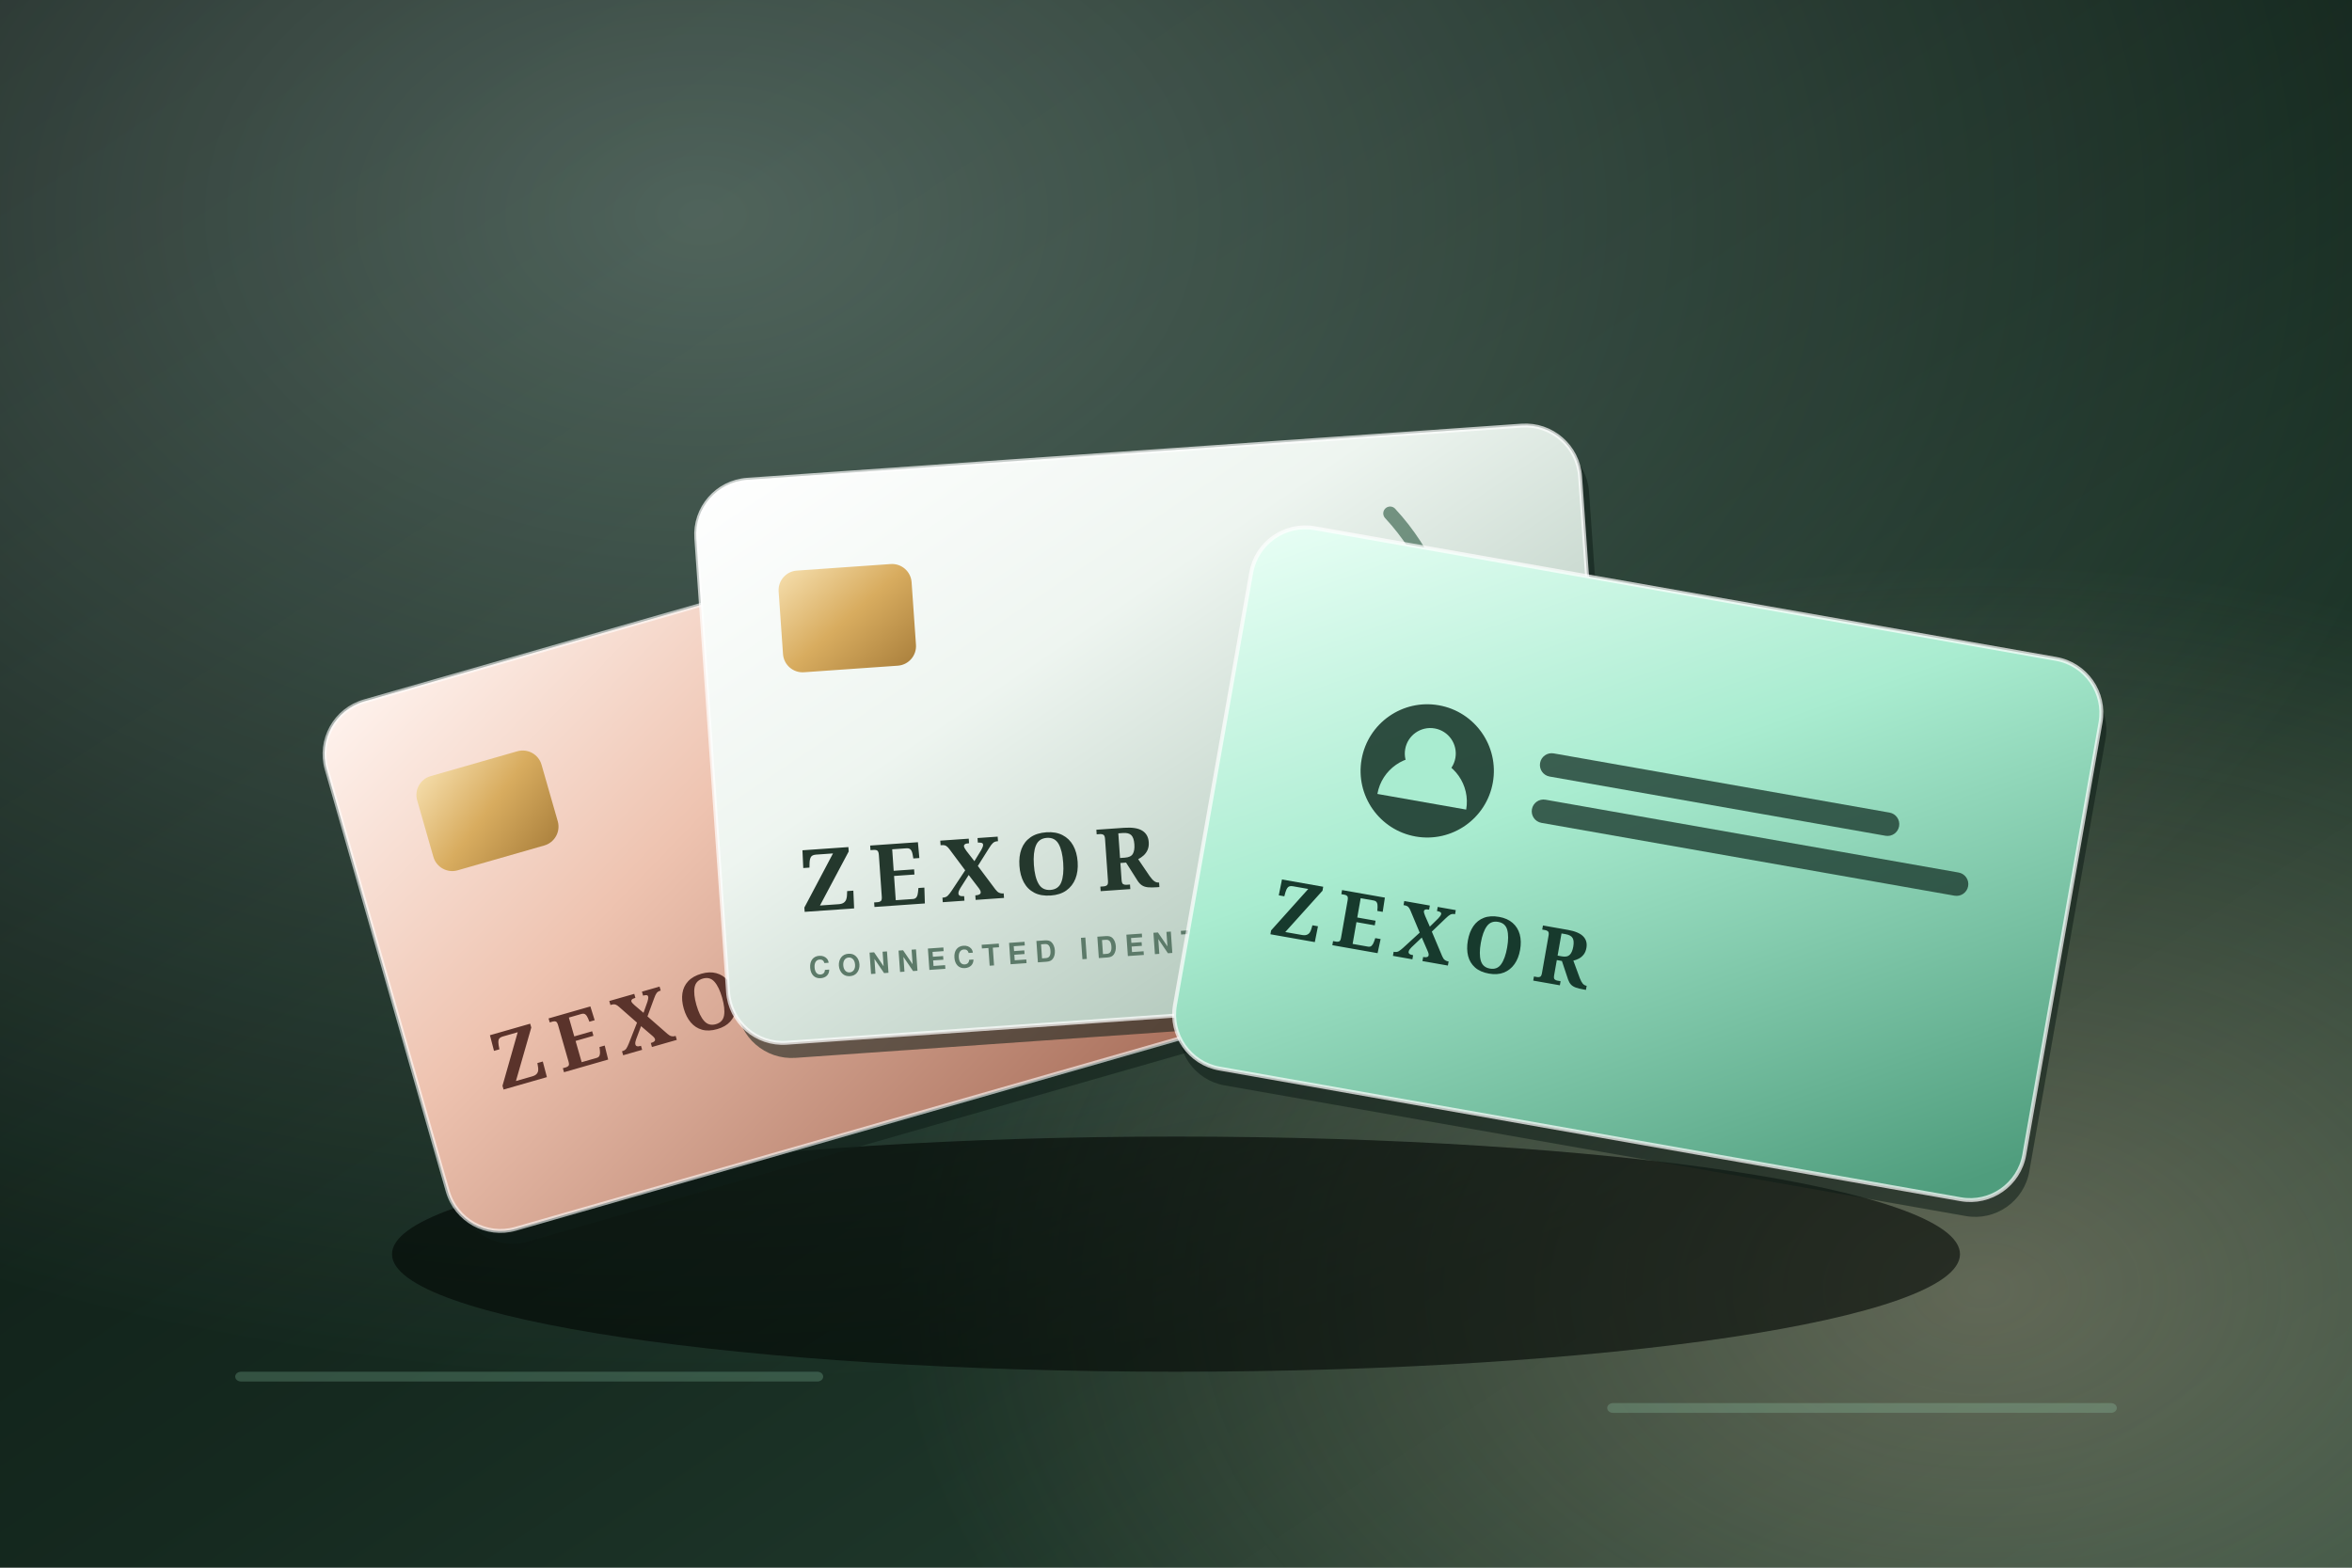
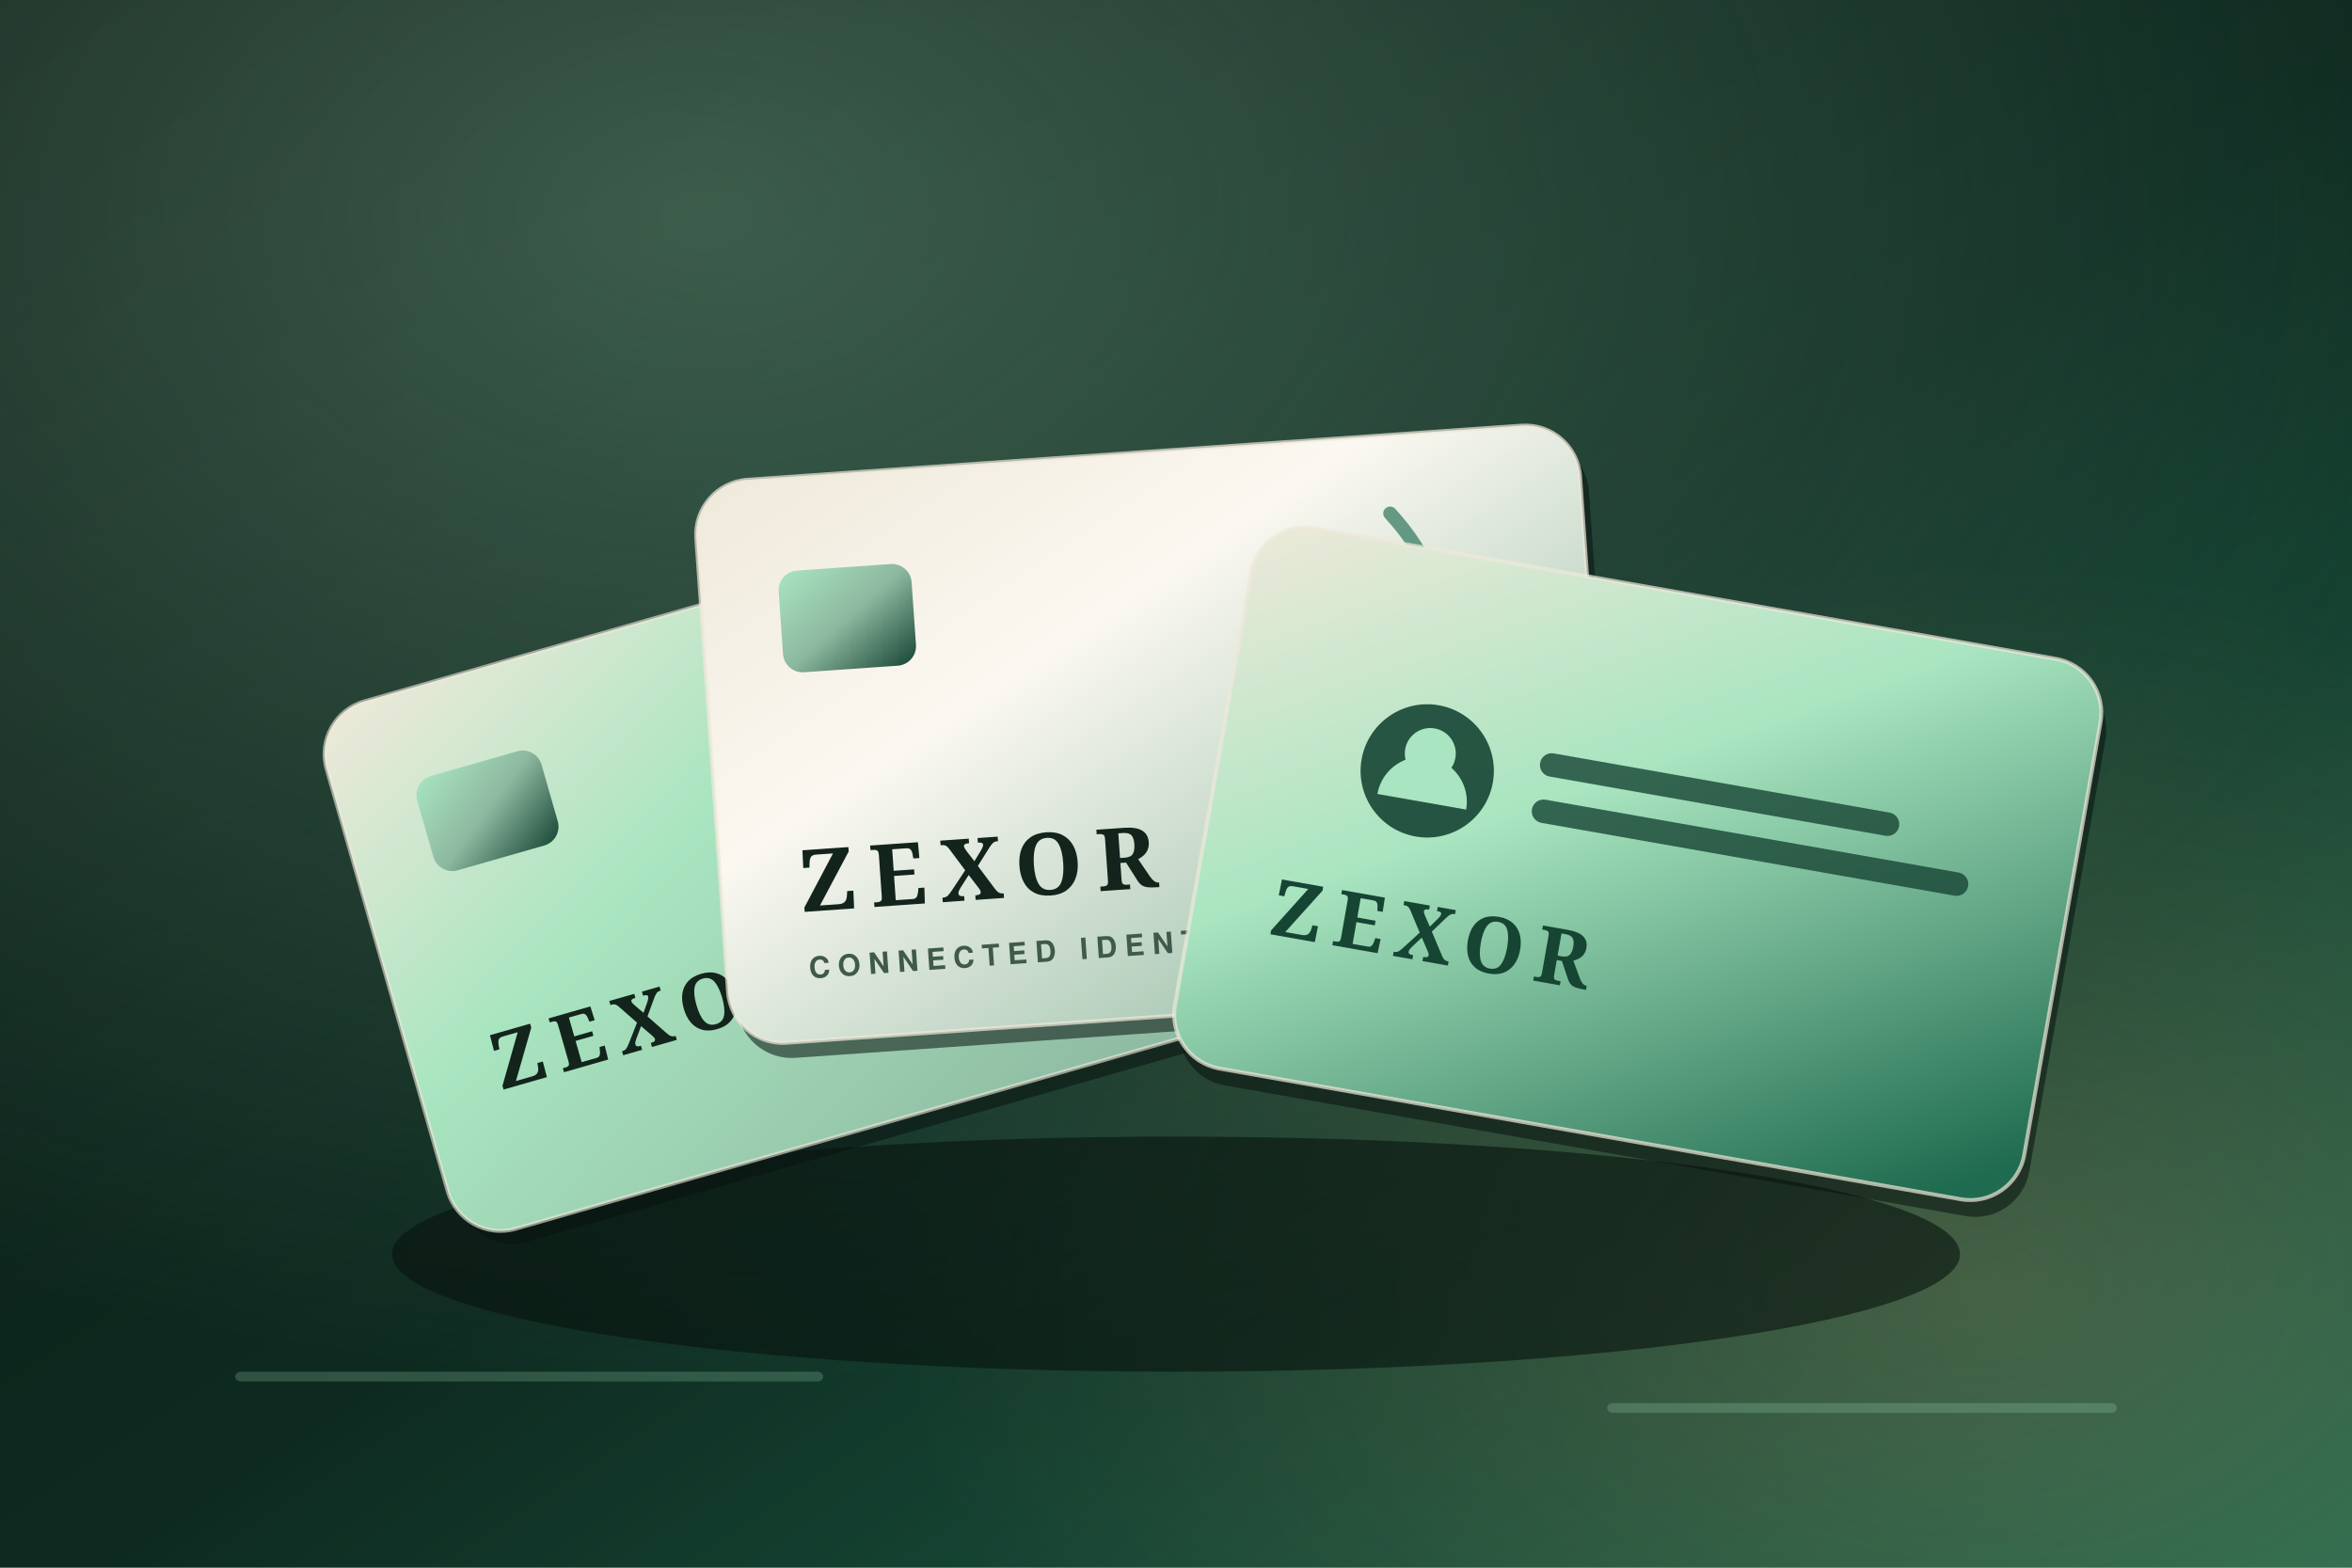
<svg xmlns="http://www.w3.org/2000/svg" viewBox="0 0 1200 800" preserveAspectRatio="xMidYMid slice" role="img" aria-label="Smart NFC identity cards">
  <defs>
    <linearGradient id="sc-bg" x1="0" y1="0" x2="1" y2="1">
-       <stop offset="0%" stop-color="#08100d" />
-       <stop offset="52%" stop-color="#15291f" />
-       <stop offset="100%" stop-color="#2c4a3a" />
+       <stop offset="0%" stop-color="#07130E" />
+       <stop offset="52%" stop-color="#0E2A20" />
+       <stop offset="100%" stop-color="#1F6B4F" />
    </linearGradient>
    <radialGradient id="sc-key" cx="30%" cy="14%" r="74%">
-       <stop offset="0%" stop-color="#dcfff2" stop-opacity="0.32" />
-       <stop offset="100%" stop-color="#dcfff2" stop-opacity="0" />
+       <stop offset="0%" stop-color="#A9E5C0" stop-opacity="0.32" />
+       <stop offset="100%" stop-color="#A9E5C0" stop-opacity="0" />
    </radialGradient>
    <radialGradient id="sc-rose" cx="84%" cy="82%" r="46%">
-       <stop offset="0%" stop-color="#f0c9ae" stop-opacity="0.3" />
-       <stop offset="100%" stop-color="#f0c9ae" stop-opacity="0" />
+       <stop offset="0%" stop-color="#F3935F" stop-opacity="0.2" />
+       <stop offset="100%" stop-color="#F3935F" stop-opacity="0" />
    </radialGradient>
    <linearGradient id="sc-cardA" x1="0" y1="0" x2="0.9" y2="1">
-       <stop offset="0%" stop-color="#ffffff" />
-       <stop offset="38%" stop-color="#eef5f0" />
-       <stop offset="100%" stop-color="#9db8a9" />
+       <stop offset="0%" stop-color="#EFE9DA" />
+       <stop offset="38%" stop-color="#FBF8F1" />
+       <stop offset="100%" stop-color="#8DB8A0" />
    </linearGradient>
    <linearGradient id="sc-cardB" x1="0" y1="0" x2="0.9" y2="1">
-       <stop offset="0%" stop-color="#eafff6" />
-       <stop offset="42%" stop-color="#a9ecd0" />
-       <stop offset="100%" stop-color="#4f9d7d" />
+       <stop offset="0%" stop-color="#EFE9DA" />
+       <stop offset="42%" stop-color="#A9E5C0" />
+       <stop offset="100%" stop-color="#1F6B4F" />
    </linearGradient>
    <linearGradient id="sc-cardC" x1="0" y1="0" x2="0.9" y2="1">
-       <stop offset="0%" stop-color="#fff4ef" />
-       <stop offset="40%" stop-color="#eec3b0" />
-       <stop offset="100%" stop-color="#a9705c" />
+       <stop offset="0%" stop-color="#EFE9DA" />
+       <stop offset="40%" stop-color="#A9E5C0" />
+       <stop offset="100%" stop-color="#8DB8A0" />
    </linearGradient>
-     <linearGradient id="sc-gold" x1="0" y1="0" x2="1" y2="1">
-       <stop offset="0%" stop-color="#f6dfae" />
-       <stop offset="50%" stop-color="#d8ac5f" />
-       <stop offset="100%" stop-color="#a97f3c" />
+     <linearGradient id="sc-chip" x1="0" y1="0" x2="1" y2="1">
+       <stop offset="0%" stop-color="#A9E5C0" />
+       <stop offset="50%" stop-color="#8DB8A0" />
+       <stop offset="100%" stop-color="#164534" />
    </linearGradient>
  </defs>
  <rect width="1200" height="800" fill="url(#sc-bg)" />
  <rect width="1200" height="800" fill="url(#sc-key)" />
  <rect width="1200" height="800" fill="url(#sc-rose)" />
-   <ellipse cx="600" cy="640" rx="400" ry="60" fill="#020604" opacity="0.6" />
+   <ellipse cx="600" cy="640" rx="400" ry="60" fill="#07130E" opacity="0.6" />
  <g transform="rotate(-16 470 420) translate(-60 40)">
-     <rect x="250" y="250" width="440" height="280" rx="28" fill="#0f1e17" opacity="0.55" />
+     <rect x="250" y="250" width="440" height="280" rx="28" fill="#07130E" opacity="0.55" />
    <rect x="246" y="242" width="440" height="280" rx="28" fill="url(#sc-cardC)" />
-     <rect x="246" y="242" width="440" height="280" rx="28" fill="none" stroke="#ffffff" stroke-opacity="0.6" stroke-width="2" />
-     <rect x="286" y="288" width="66" height="50" rx="10" fill="url(#sc-gold)" />
-     <text x="286" y="452" font-family="Georgia, serif" font-size="40" font-weight="700" letter-spacing="6" fill="#5a332b">ZEXOR</text>
+     <rect x="246" y="242" width="440" height="280" rx="28" fill="none" stroke="#EFE9DA" stroke-opacity="0.6" stroke-width="2" />
+     <rect x="286" y="288" width="66" height="50" rx="10" fill="url(#sc-chip)" />
+     <text x="286" y="452" font-family="Georgia, serif" font-size="40" font-weight="700" letter-spacing="6" fill="#12241B">ZEXOR</text>
  </g>
  <g transform="rotate(-4 600 420) translate(-10 0)">
-     <rect x="380" y="238" width="452" height="288" rx="28" fill="#0f1e17" opacity="0.55" />
+     <rect x="380" y="238" width="452" height="288" rx="28" fill="#07130E" opacity="0.55" />
    <rect x="376" y="230" width="452" height="288" rx="28" fill="url(#sc-cardA)" />
-     <rect x="376" y="230" width="452" height="288" rx="28" fill="none" stroke="#ffffff" stroke-opacity="0.7" stroke-width="2" />
-     <rect x="416" y="278" width="68" height="52" rx="10" fill="url(#sc-gold)" />
-     <g fill="none" stroke="#35614a" stroke-linecap="round" stroke-width="7">
+     <rect x="376" y="230" width="452" height="288" rx="28" fill="none" stroke="#EFE9DA" stroke-opacity="0.7" stroke-width="2" />
+     <rect x="416" y="278" width="68" height="52" rx="10" fill="url(#sc-chip)" />
+     <g fill="none" stroke="#1F6B4F" stroke-linecap="round" stroke-width="7">
      <path d="M700 292 a76 76 0 0 1 0 104" opacity="0.95" />
      <path d="M730 270 a118 118 0 0 1 0 148" opacity="0.65" />
    </g>
-     <text x="416" y="452" font-family="Georgia, serif" font-size="44" font-weight="700" letter-spacing="7" fill="#24382d">ZEXOR</text>
-     <text x="418" y="486" font-family="Helvetica, Arial, sans-serif" font-size="15" font-weight="700" letter-spacing="4" fill="#5c7a69">CONNECTED IDENTITY</text>
+     <text x="416" y="452" font-family="Georgia, serif" font-size="44" font-weight="700" letter-spacing="7" fill="#12241B">ZEXOR</text>
+     <text x="418" y="486" font-family="Helvetica, Arial, sans-serif" font-size="15" font-weight="700" letter-spacing="4" fill="#3F5A4C">CONNECTED IDENTITY</text>
  </g>
  <g transform="rotate(10 740 430) translate(60 40)">
-     <rect x="560" y="252" width="440" height="280" rx="28" fill="#0f1e17" opacity="0.55" />
+     <rect x="560" y="252" width="440" height="280" rx="28" fill="#07130E" opacity="0.55" />
    <rect x="556" y="244" width="440" height="280" rx="28" fill="url(#sc-cardB)" />
-     <rect x="556" y="244" width="440" height="280" rx="28" fill="none" stroke="#ffffff" stroke-opacity="0.7" stroke-width="2" />
-     <circle cx="662" cy="356" r="34" fill="#1d3b2f" opacity="0.9" />
-     <circle cx="662" cy="347" r="13" fill="#a9ecd0" />
-     <path d="M639 372 a23 23 0 0 1 46 0 Z" fill="#a9ecd0" />
-     <g fill="#1d3b2f" opacity="0.8">
+     <rect x="556" y="244" width="440" height="280" rx="28" fill="none" stroke="#EFE9DA" stroke-opacity="0.7" stroke-width="2" />
+     <circle cx="662" cy="356" r="34" fill="#164534" opacity="0.9" />
+     <circle cx="662" cy="347" r="13" fill="#A9E5C0" />
+     <path d="M639 372 a23 23 0 0 1 46 0 Z" fill="#A9E5C0" />
+     <g fill="#164534" opacity="0.8">
      <rect x="718" y="336" width="186" height="12" rx="6" />
      <rect x="718" y="360" width="226" height="12" rx="6" />
    </g>
-     <text x="596" y="452" font-family="Georgia, serif" font-size="40" font-weight="700" letter-spacing="6" fill="#173a2d">ZEXOR</text>
+     <text x="596" y="452" font-family="Georgia, serif" font-size="40" font-weight="700" letter-spacing="6" fill="#164534">ZEXOR</text>
  </g>
-   <g opacity="0.22" fill="#a6e6c4">
+   <g opacity="0.22" fill="#A9E5C0">
    <rect x="120" y="700" width="300" height="5" rx="3" />
    <rect x="820" y="716" width="260" height="5" rx="3" />
  </g>
</svg>
